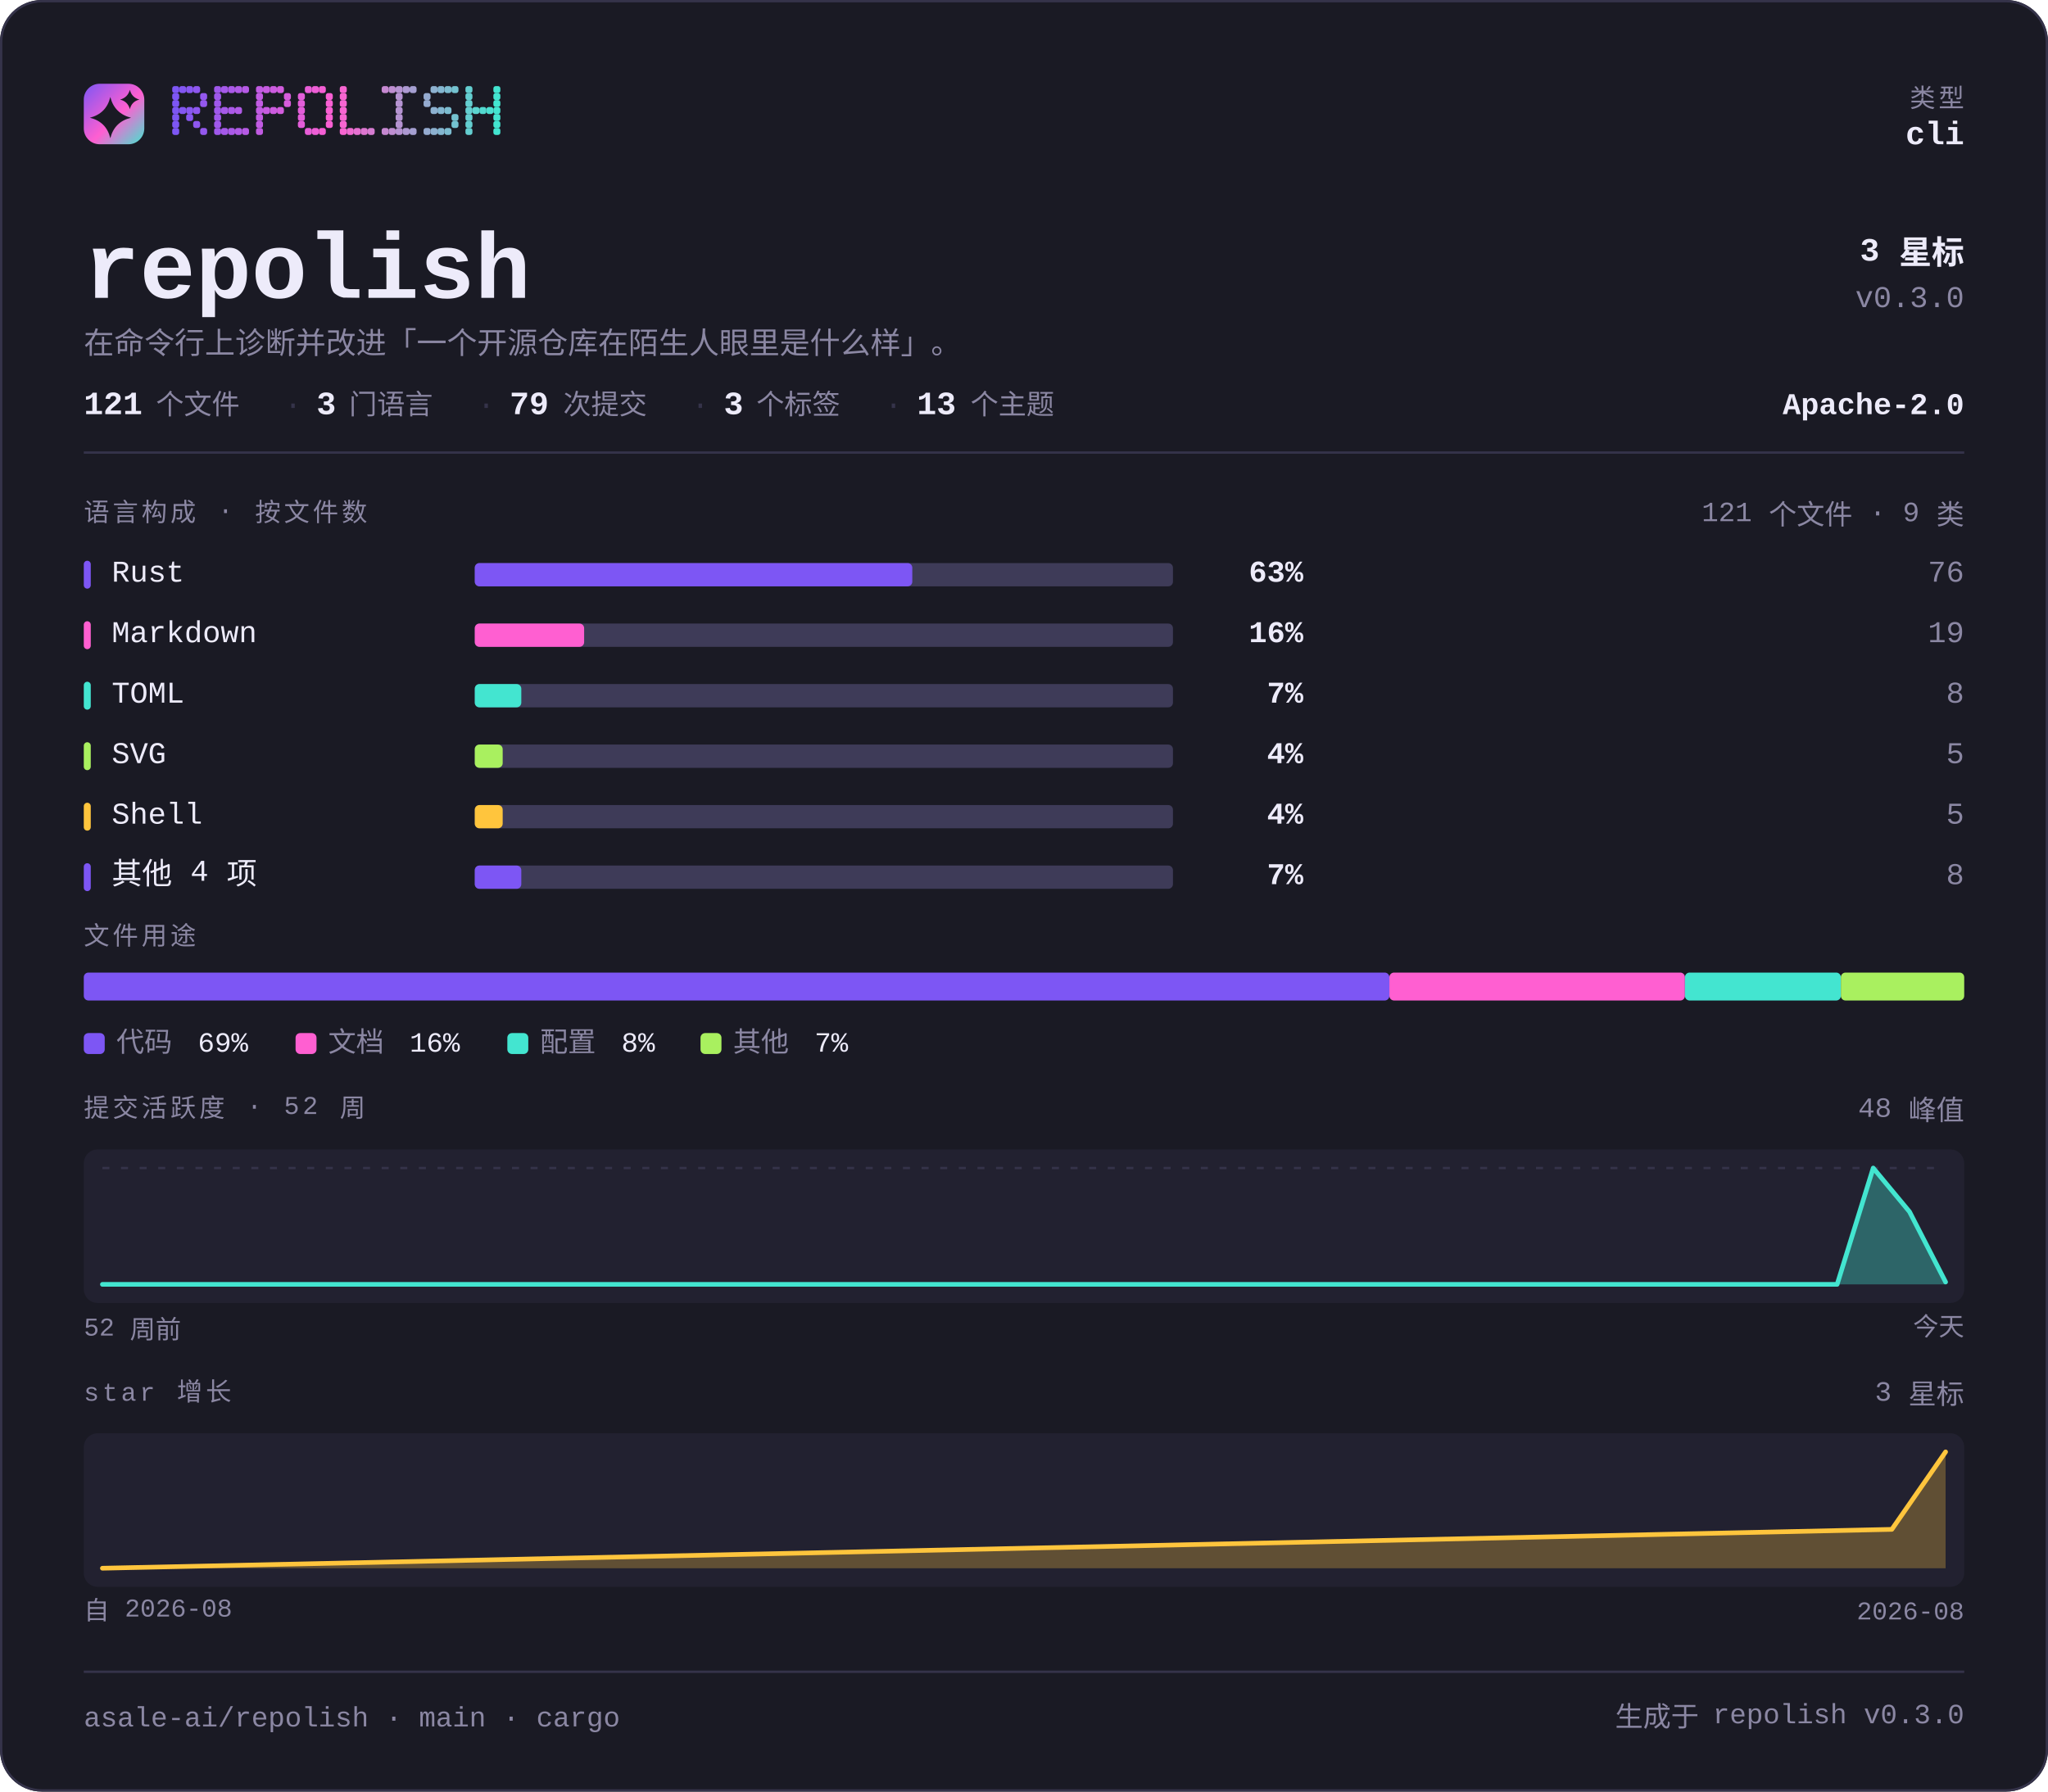
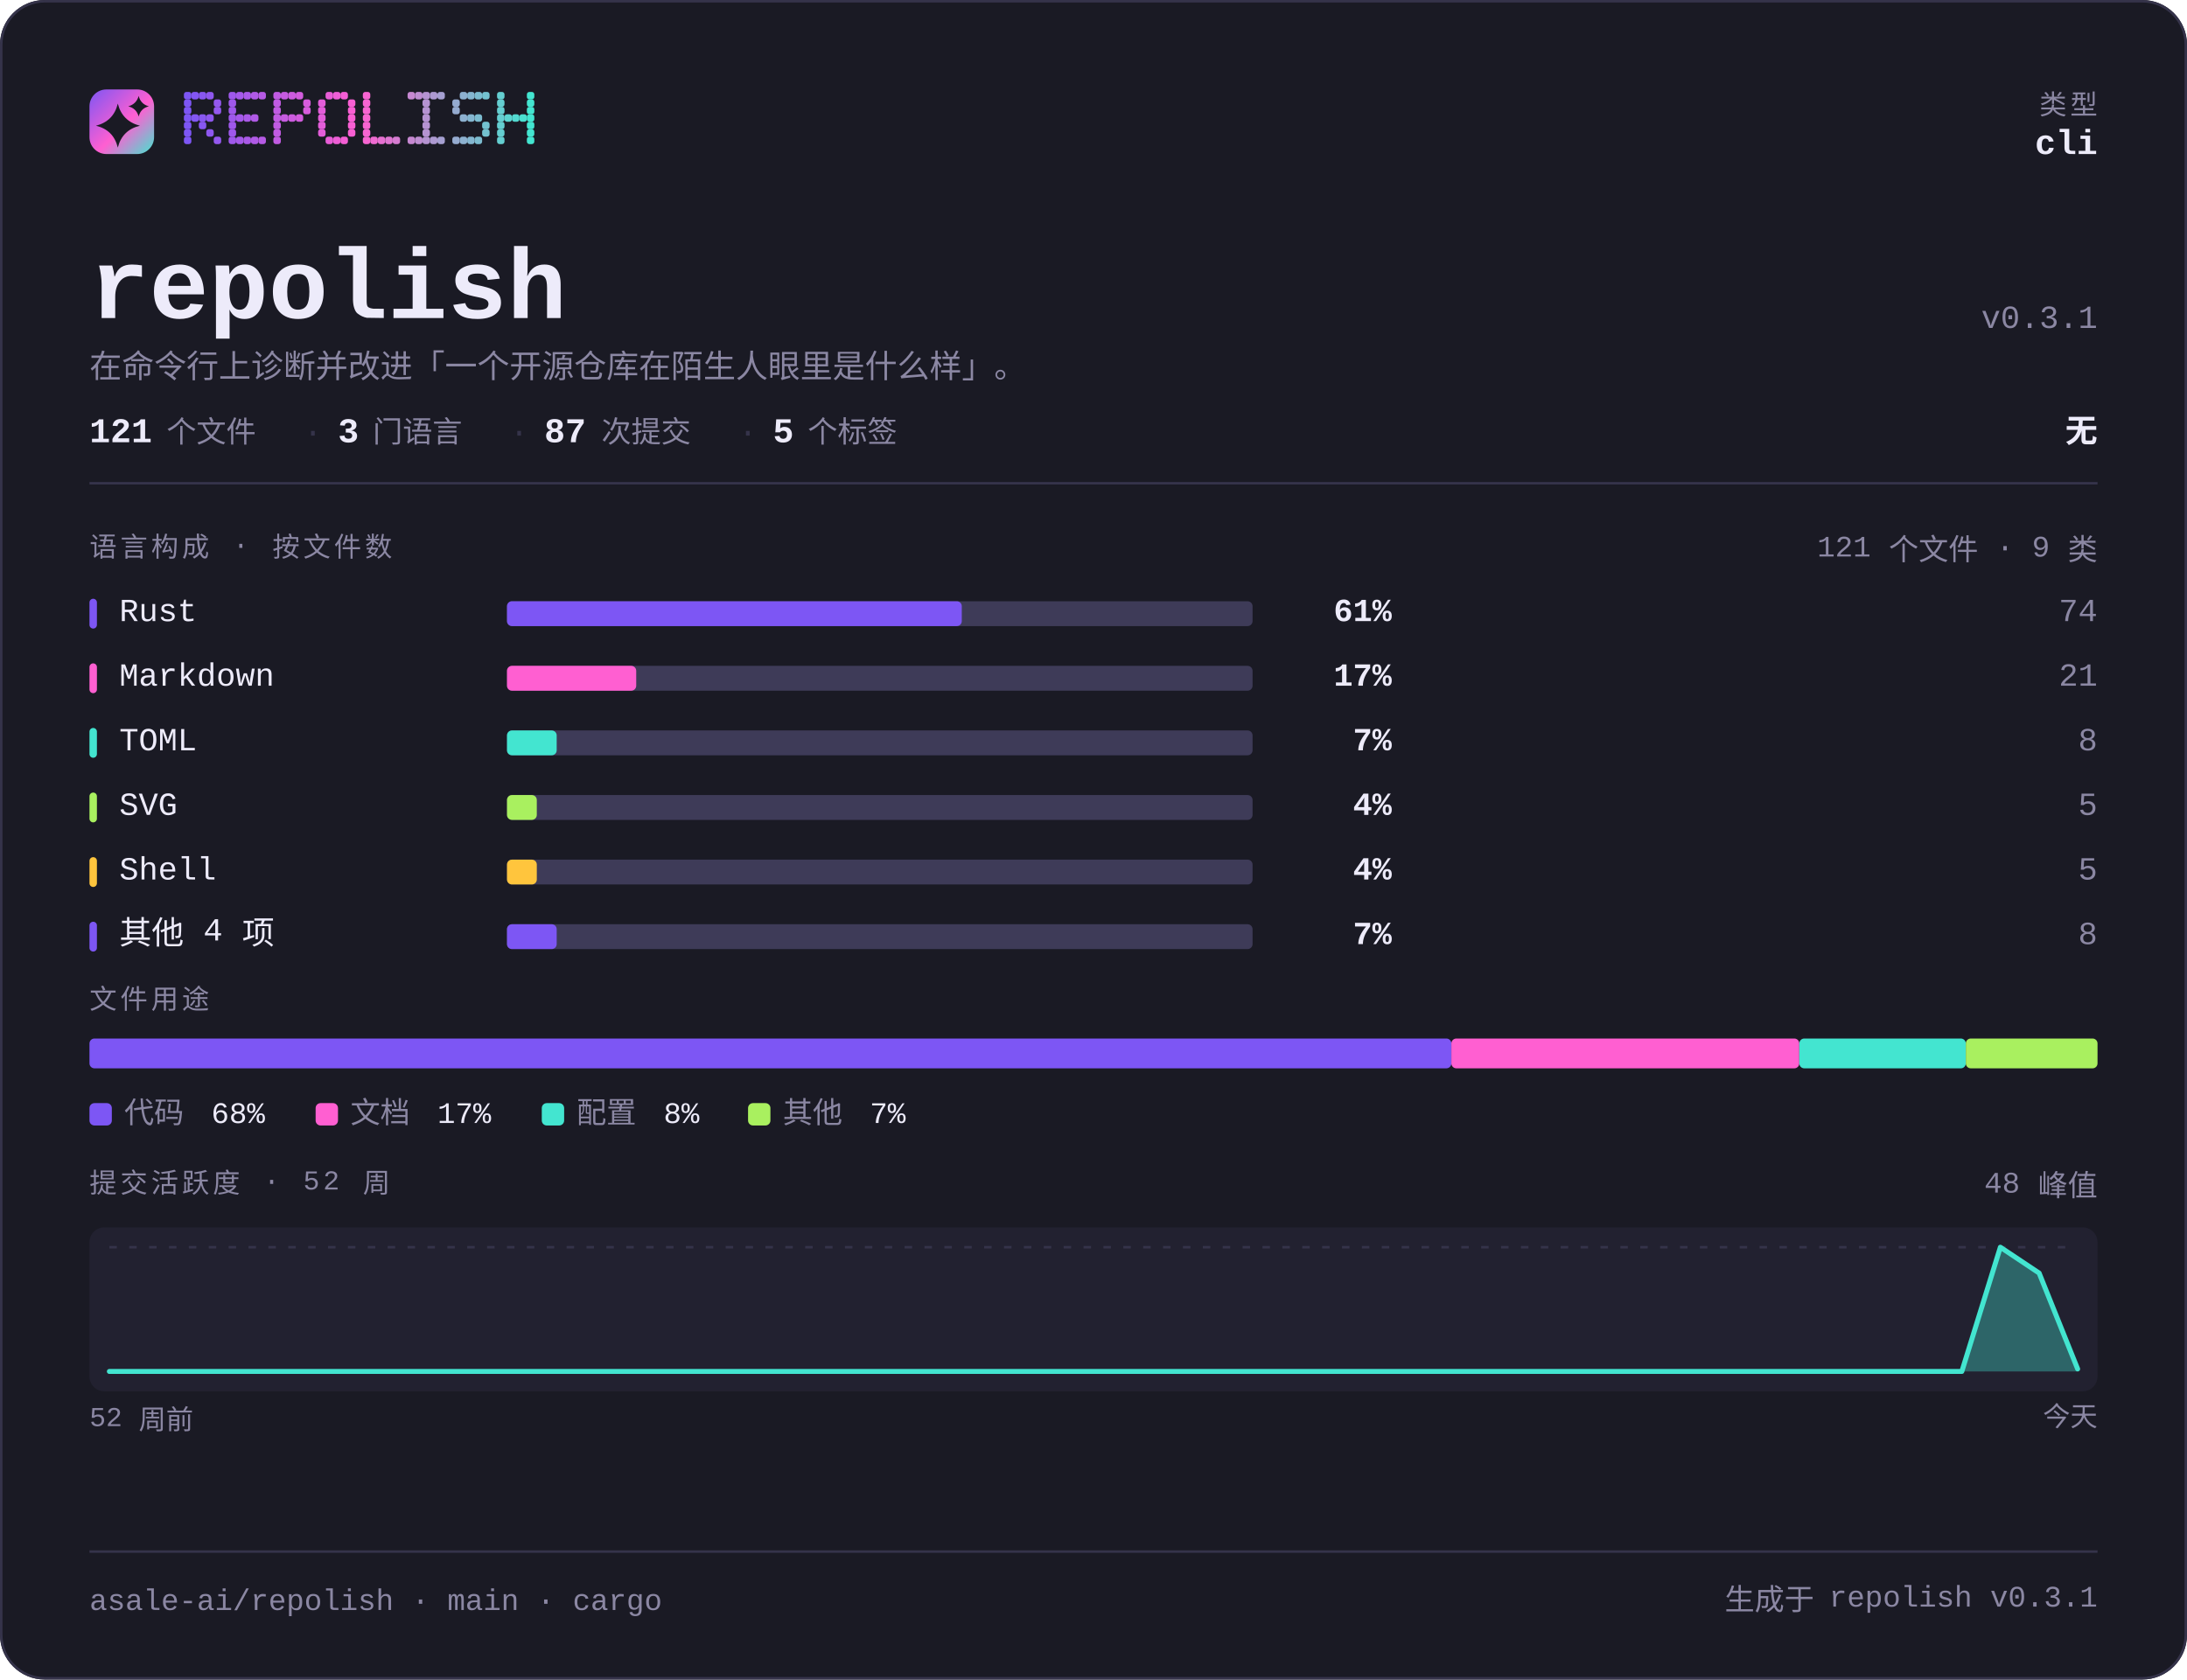
- <svg xmlns="http://www.w3.org/2000/svg" width="880" height="770" viewBox="0 0 880 770" lang="zh-CN" role="img" aria-label="asale-ai/repolish — repository overview">
+ <svg xmlns="http://www.w3.org/2000/svg" width="880" height="676" viewBox="0 0 880 676" lang="zh-CN" role="img" aria-label="asale-ai/repolish — repository overview">
  <defs>
    <linearGradient id="brand" x1="0" y1="0" x2="1" y2="1">
      <stop offset="0" stop-color="#7d56f4" />
      <stop offset="0.55" stop-color="#ff5fd1" />
      <stop offset="1" stop-color="#43e5d0" />
    </linearGradient>
  </defs>
  <style>
    .t { font-family: ui-monospace, SFMono-Regular, "SF Mono", Menlo, Consolas, "Liberation Mono", "Noto Sans Mono CJK SC", "Noto Sans Mono CJK JP", "Microsoft YaHei", "Hiragino Sans", "Yu Gothic", monospace; }
  </style>
-   <rect x="0" y="0" width="880" height="770" rx="18.0" fill="#1a1a24" />
-   <rect x="0.5" y="0.5" width="879" height="769" rx="17.5" fill="none" stroke="#35334a" />
+   <rect x="0" y="0" width="880" height="676" rx="18.0" fill="#1a1a24" />
+   <rect x="0.5" y="0.5" width="879" height="675" rx="17.5" fill="none" stroke="#35334a" />
  <rect x="36" y="36" width="26" height="26" rx="6.8" fill="url(#brand)" />
  <path d="M47.4 41.7Q49.2 48.8 56.3 50.6Q49.2 52.3 47.4 59.4Q45.7 52.3 38.6 50.6Q45.7 48.8 47.4 41.7Z" fill="#1a1a24" />
  <path d="M55.8 38.6Q56.6 41.9 59.9 42.8Q56.6 43.6 55.8 46.9Q54.9 43.6 51.6 42.8Q54.9 41.9 55.8 38.6Z" fill="#1a1a24" />
  <g fill="#7d56f4">
    <rect x="74" y="37" width="3" height="3" rx="1" />
    <rect x="74" y="40" width="3" height="3" rx="1" />
    <rect x="74" y="43" width="3" height="3" rx="1" />
    <rect x="74" y="46" width="3" height="3" rx="1" />
    <rect x="74" y="49" width="3" height="3" rx="1" />
    <rect x="74" y="52" width="3" height="3" rx="1" />
    <rect x="74" y="55" width="3" height="3" rx="1" />
  </g>
  <g fill="#8356f2">
    <rect x="77" y="37" width="3" height="3" rx="1" />
    <rect x="77" y="46" width="3" height="3" rx="1" />
  </g>
  <g fill="#8857f1">
    <rect x="80" y="37" width="3" height="3" rx="1" />
    <rect x="80" y="46" width="3" height="3" rx="1" />
    <rect x="80" y="49" width="3" height="3" rx="1" />
  </g>
  <g fill="#8e57ef">
    <rect x="83" y="37" width="3" height="3" rx="1" />
    <rect x="83" y="46" width="3" height="3" rx="1" />
    <rect x="83" y="52" width="3" height="3" rx="1" />
  </g>
  <g fill="#9458ee">
    <rect x="86" y="40" width="3" height="3" rx="1" />
    <rect x="86" y="43" width="3" height="3" rx="1" />
    <rect x="86" y="55" width="3" height="3" rx="1" />
  </g>
  <g fill="#9f58eb">
    <rect x="92" y="37" width="3" height="3" rx="1" />
    <rect x="92" y="40" width="3" height="3" rx="1" />
    <rect x="92" y="43" width="3" height="3" rx="1" />
    <rect x="92" y="46" width="3" height="3" rx="1" />
    <rect x="92" y="49" width="3" height="3" rx="1" />
    <rect x="92" y="52" width="3" height="3" rx="1" />
    <rect x="92" y="55" width="3" height="3" rx="1" />
  </g>
  <g fill="#a559e9">
    <rect x="95" y="37" width="3" height="3" rx="1" />
    <rect x="95" y="46" width="3" height="3" rx="1" />
    <rect x="95" y="55" width="3" height="3" rx="1" />
  </g>
  <g fill="#aa59e8">
    <rect x="98" y="37" width="3" height="3" rx="1" />
    <rect x="98" y="46" width="3" height="3" rx="1" />
    <rect x="98" y="55" width="3" height="3" rx="1" />
  </g>
  <g fill="#b05ae6">
    <rect x="101" y="37" width="3" height="3" rx="1" />
    <rect x="101" y="46" width="3" height="3" rx="1" />
    <rect x="101" y="55" width="3" height="3" rx="1" />
  </g>
  <g fill="#b65ae5">
    <rect x="104" y="37" width="3" height="3" rx="1" />
    <rect x="104" y="55" width="3" height="3" rx="1" />
  </g>
  <g fill="#c15be2">
    <rect x="110" y="37" width="3" height="3" rx="1" />
    <rect x="110" y="40" width="3" height="3" rx="1" />
    <rect x="110" y="43" width="3" height="3" rx="1" />
    <rect x="110" y="46" width="3" height="3" rx="1" />
    <rect x="110" y="49" width="3" height="3" rx="1" />
    <rect x="110" y="52" width="3" height="3" rx="1" />
    <rect x="110" y="55" width="3" height="3" rx="1" />
  </g>
  <g fill="#c65be0">
    <rect x="113" y="37" width="3" height="3" rx="1" />
    <rect x="113" y="46" width="3" height="3" rx="1" />
  </g>
  <g fill="#cc5bdf">
    <rect x="116" y="37" width="3" height="3" rx="1" />
    <rect x="116" y="46" width="3" height="3" rx="1" />
  </g>
  <g fill="#d25cdd">
    <rect x="119" y="37" width="3" height="3" rx="1" />
    <rect x="119" y="46" width="3" height="3" rx="1" />
  </g>
  <g fill="#d75cdc">
    <rect x="122" y="40" width="3" height="3" rx="1" />
    <rect x="122" y="43" width="3" height="3" rx="1" />
  </g>
  <g fill="#e35dd9">
    <rect x="128" y="40" width="3" height="3" rx="1" />
    <rect x="128" y="43" width="3" height="3" rx="1" />
    <rect x="128" y="46" width="3" height="3" rx="1" />
    <rect x="128" y="49" width="3" height="3" rx="1" />
    <rect x="128" y="52" width="3" height="3" rx="1" />
  </g>
  <g fill="#e85dd7">
    <rect x="131" y="37" width="3" height="3" rx="1" />
    <rect x="131" y="55" width="3" height="3" rx="1" />
  </g>
  <g fill="#ee5ed6">
    <rect x="134" y="37" width="3" height="3" rx="1" />
    <rect x="134" y="55" width="3" height="3" rx="1" />
  </g>
  <g fill="#f45ed4">
    <rect x="137" y="37" width="3" height="3" rx="1" />
    <rect x="137" y="55" width="3" height="3" rx="1" />
  </g>
  <g fill="#f95fd3">
    <rect x="140" y="40" width="3" height="3" rx="1" />
    <rect x="140" y="43" width="3" height="3" rx="1" />
    <rect x="140" y="46" width="3" height="3" rx="1" />
    <rect x="140" y="49" width="3" height="3" rx="1" />
    <rect x="140" y="52" width="3" height="3" rx="1" />
  </g>
  <g fill="#f765d1">
    <rect x="146" y="37" width="3" height="3" rx="1" />
    <rect x="146" y="40" width="3" height="3" rx="1" />
    <rect x="146" y="43" width="3" height="3" rx="1" />
    <rect x="146" y="46" width="3" height="3" rx="1" />
    <rect x="146" y="49" width="3" height="3" rx="1" />
    <rect x="146" y="52" width="3" height="3" rx="1" />
    <rect x="146" y="55" width="3" height="3" rx="1" />
  </g>
  <g fill="#ef6bd1">
    <rect x="149" y="55" width="3" height="3" rx="1" />
  </g>
  <g fill="#e670d1">
    <rect x="152" y="55" width="3" height="3" rx="1" />
  </g>
  <g fill="#de76d1">
    <rect x="155" y="55" width="3" height="3" rx="1" />
  </g>
  <g fill="#d67cd1">
    <rect x="158" y="55" width="3" height="3" rx="1" />
  </g>
  <g fill="#c688d1">
    <rect x="164" y="37" width="3" height="3" rx="1" />
    <rect x="164" y="55" width="3" height="3" rx="1" />
  </g>
  <g fill="#be8ed1">
    <rect x="167" y="37" width="3" height="3" rx="1" />
    <rect x="167" y="55" width="3" height="3" rx="1" />
  </g>
  <g fill="#b593d1">
    <rect x="170" y="37" width="3" height="3" rx="1" />
    <rect x="170" y="40" width="3" height="3" rx="1" />
    <rect x="170" y="43" width="3" height="3" rx="1" />
    <rect x="170" y="46" width="3" height="3" rx="1" />
    <rect x="170" y="49" width="3" height="3" rx="1" />
    <rect x="170" y="52" width="3" height="3" rx="1" />
    <rect x="170" y="55" width="3" height="3" rx="1" />
  </g>
  <g fill="#ad99d1">
    <rect x="173" y="37" width="3" height="3" rx="1" />
    <rect x="173" y="55" width="3" height="3" rx="1" />
  </g>
  <g fill="#a59fd1">
    <rect x="176" y="37" width="3" height="3" rx="1" />
    <rect x="176" y="55" width="3" height="3" rx="1" />
  </g>
  <g fill="#95abd0">
    <rect x="182" y="40" width="3" height="3" rx="1" />
    <rect x="182" y="43" width="3" height="3" rx="1" />
    <rect x="182" y="55" width="3" height="3" rx="1" />
  </g>
  <g fill="#8db1d0">
    <rect x="185" y="37" width="3" height="3" rx="1" />
    <rect x="185" y="46" width="3" height="3" rx="1" />
    <rect x="185" y="55" width="3" height="3" rx="1" />
  </g>
  <g fill="#84b6d0">
    <rect x="188" y="37" width="3" height="3" rx="1" />
    <rect x="188" y="46" width="3" height="3" rx="1" />
    <rect x="188" y="55" width="3" height="3" rx="1" />
  </g>
  <g fill="#7cbcd0">
    <rect x="191" y="37" width="3" height="3" rx="1" />
    <rect x="191" y="46" width="3" height="3" rx="1" />
    <rect x="191" y="55" width="3" height="3" rx="1" />
  </g>
  <g fill="#74c2d0">
    <rect x="194" y="37" width="3" height="3" rx="1" />
    <rect x="194" y="49" width="3" height="3" rx="1" />
    <rect x="194" y="52" width="3" height="3" rx="1" />
  </g>
  <g fill="#64ced0">
    <rect x="200" y="37" width="3" height="3" rx="1" />
    <rect x="200" y="40" width="3" height="3" rx="1" />
    <rect x="200" y="43" width="3" height="3" rx="1" />
    <rect x="200" y="46" width="3" height="3" rx="1" />
    <rect x="200" y="49" width="3" height="3" rx="1" />
    <rect x="200" y="52" width="3" height="3" rx="1" />
    <rect x="200" y="55" width="3" height="3" rx="1" />
  </g>
  <g fill="#5cd4d0">
    <rect x="203" y="46" width="3" height="3" rx="1" />
  </g>
  <g fill="#53d9d0">
    <rect x="206" y="46" width="3" height="3" rx="1" />
  </g>
  <g fill="#4bdfd0">
    <rect x="209" y="46" width="3" height="3" rx="1" />
  </g>
  <g fill="#43e5d0">
    <rect x="212" y="37" width="3" height="3" rx="1" />
    <rect x="212" y="40" width="3" height="3" rx="1" />
    <rect x="212" y="43" width="3" height="3" rx="1" />
    <rect x="212" y="46" width="3" height="3" rx="1" />
    <rect x="212" y="49" width="3" height="3" rx="1" />
    <rect x="212" y="52" width="3" height="3" rx="1" />
    <rect x="212" y="55" width="3" height="3" rx="1" />
  </g>
  <text class="t" x="844" y="46" font-size="11" fill="#8b87a3" text-anchor="end" letter-spacing="1.4">类型</text>
  <text class="t" x="844" y="62" font-size="14" fill="#edebfa" text-anchor="end" font-weight="700">cli</text>
  <text class="t" x="36" y="128" font-size="40" fill="#edebfa" text-anchor="start" font-weight="700">repolish</text>
-   <text class="t" x="844" y="112" font-size="14" fill="#edebfa" text-anchor="end" font-weight="700">3 星标</text>
-   <text class="t" x="844" y="132" font-size="13" fill="#8b87a3" text-anchor="end">v0.3.0</text>
+   <text class="t" x="844" y="132" font-size="13" fill="#8b87a3" text-anchor="end">v0.3.1</text>
  <text class="t" x="36" y="152" font-size="13" fill="#8b87a3" text-anchor="start">在命令行上诊断并改进「一个开源仓库在陌生人眼里是什么样」。</text>
  <text class="t" x="36" y="178" font-size="14" fill="#edebfa" text-anchor="start" font-weight="700">121</text>
  <text class="t" x="67" y="178" font-size="12" fill="#8b87a3" text-anchor="start">个文件</text>
  <text class="t" x="122" y="178" font-size="13" fill="#35334a" text-anchor="start">·</text>
  <text class="t" x="136" y="178" font-size="14" fill="#edebfa" text-anchor="start" font-weight="700">3</text>
  <text class="t" x="150" y="178" font-size="12" fill="#8b87a3" text-anchor="start">门语言</text>
  <text class="t" x="205" y="178" font-size="13" fill="#35334a" text-anchor="start">·</text>
-   <text class="t" x="219" y="178" font-size="14" fill="#edebfa" text-anchor="start" font-weight="700">79</text>
+   <text class="t" x="219" y="178" font-size="14" fill="#edebfa" text-anchor="start" font-weight="700">87</text>
  <text class="t" x="242" y="178" font-size="12" fill="#8b87a3" text-anchor="start">次提交</text>
  <text class="t" x="297" y="178" font-size="13" fill="#35334a" text-anchor="start">·</text>
-   <text class="t" x="311" y="178" font-size="14" fill="#edebfa" text-anchor="start" font-weight="700">3</text>
+   <text class="t" x="311" y="178" font-size="14" fill="#edebfa" text-anchor="start" font-weight="700">5</text>
  <text class="t" x="325" y="178" font-size="12" fill="#8b87a3" text-anchor="start">个标签</text>
-   <text class="t" x="380" y="178" font-size="13" fill="#35334a" text-anchor="start">·</text>
-   <text class="t" x="394" y="178" font-size="14" fill="#edebfa" text-anchor="start" font-weight="700">13</text>
-   <text class="t" x="417" y="178" font-size="12" fill="#8b87a3" text-anchor="start">个主题</text>
-   <text class="t" x="844" y="178" font-size="13" fill="#edebfa" text-anchor="end" font-weight="700">Apache-2.0</text>
+   <text class="t" x="844" y="178" font-size="13" fill="#edebfa" text-anchor="end" font-weight="700">无</text>
  <rect x="36" y="194" width="808" height="1" fill="#35334a" />
  <text class="t" x="36" y="224" font-size="11" fill="#8b87a3" text-anchor="start" letter-spacing="1.4">语言构成 · 按文件数</text>
  <text class="t" x="844" y="224" font-size="12" fill="#8b87a3" text-anchor="end">121 个文件 · 9 类</text>
  <rect x="36" y="241" width="3" height="12" rx="1.5" fill="#7d56f4" />
  <text class="t" x="48" y="250" font-size="13" fill="#edebfa" text-anchor="start">Rust</text>
  <rect x="204" y="242" width="300" height="10" rx="2.0" fill="#3e3b58" />
-   <rect x="204" y="242" width="188" height="10" rx="2.0" fill="#7d56f4" />
-   <text class="t" x="560" y="250" font-size="13" fill="#edebfa" text-anchor="end" font-weight="700">63%</text>
-   <text class="t" x="844" y="250" font-size="13" fill="#8b87a3" text-anchor="end">76</text>
+   <rect x="204" y="242" width="183" height="10" rx="2.0" fill="#7d56f4" />
+   <text class="t" x="560" y="250" font-size="13" fill="#edebfa" text-anchor="end" font-weight="700">61%</text>
+   <text class="t" x="844" y="250" font-size="13" fill="#8b87a3" text-anchor="end">74</text>
  <rect x="36" y="267" width="3" height="12" rx="1.5" fill="#ff5fd1" />
  <text class="t" x="48" y="276" font-size="13" fill="#edebfa" text-anchor="start">Markdown</text>
  <rect x="204" y="268" width="300" height="10" rx="2.0" fill="#3e3b58" />
-   <rect x="204" y="268" width="47" height="10" rx="2.0" fill="#ff5fd1" />
-   <text class="t" x="560" y="276" font-size="13" fill="#edebfa" text-anchor="end" font-weight="700">16%</text>
-   <text class="t" x="844" y="276" font-size="13" fill="#8b87a3" text-anchor="end">19</text>
+   <rect x="204" y="268" width="52" height="10" rx="2.0" fill="#ff5fd1" />
+   <text class="t" x="560" y="276" font-size="13" fill="#edebfa" text-anchor="end" font-weight="700">17%</text>
+   <text class="t" x="844" y="276" font-size="13" fill="#8b87a3" text-anchor="end">21</text>
  <rect x="36" y="293" width="3" height="12" rx="1.5" fill="#43e5d0" />
  <text class="t" x="48" y="302" font-size="13" fill="#edebfa" text-anchor="start">TOML</text>
  <rect x="204" y="294" width="300" height="10" rx="2.0" fill="#3e3b58" />
  <rect x="204" y="294" width="20" height="10" rx="2.0" fill="#43e5d0" />
  <text class="t" x="560" y="302" font-size="13" fill="#edebfa" text-anchor="end" font-weight="700">7%</text>
  <text class="t" x="844" y="302" font-size="13" fill="#8b87a3" text-anchor="end">8</text>
  <rect x="36" y="319" width="3" height="12" rx="1.5" fill="#a9f05f" />
  <text class="t" x="48" y="328" font-size="13" fill="#edebfa" text-anchor="start">SVG</text>
  <rect x="204" y="320" width="300" height="10" rx="2.0" fill="#3e3b58" />
  <rect x="204" y="320" width="12" height="10" rx="2.0" fill="#a9f05f" />
  <text class="t" x="560" y="328" font-size="13" fill="#edebfa" text-anchor="end" font-weight="700">4%</text>
  <text class="t" x="844" y="328" font-size="13" fill="#8b87a3" text-anchor="end">5</text>
  <rect x="36" y="345" width="3" height="12" rx="1.5" fill="#ffc53d" />
  <text class="t" x="48" y="354" font-size="13" fill="#edebfa" text-anchor="start">Shell</text>
  <rect x="204" y="346" width="300" height="10" rx="2.0" fill="#3e3b58" />
  <rect x="204" y="346" width="12" height="10" rx="2.0" fill="#ffc53d" />
  <text class="t" x="560" y="354" font-size="13" fill="#edebfa" text-anchor="end" font-weight="700">4%</text>
  <text class="t" x="844" y="354" font-size="13" fill="#8b87a3" text-anchor="end">5</text>
  <rect x="36" y="371" width="3" height="12" rx="1.5" fill="#7d56f4" />
  <text class="t" x="48" y="380" font-size="13" fill="#edebfa" text-anchor="start">其他 4 项</text>
  <rect x="204" y="372" width="300" height="10" rx="2.0" fill="#3e3b58" />
  <rect x="204" y="372" width="20" height="10" rx="2.0" fill="#7d56f4" />
  <text class="t" x="560" y="380" font-size="13" fill="#edebfa" text-anchor="end" font-weight="700">7%</text>
  <text class="t" x="844" y="380" font-size="13" fill="#8b87a3" text-anchor="end">8</text>
  <text class="t" x="36" y="406" font-size="11" fill="#8b87a3" text-anchor="start" letter-spacing="1.4">文件用途</text>
-   <rect x="36" y="418" width="561" height="12" rx="2.0" fill="#7d56f4" />
-   <rect x="597" y="418" width="127" height="12" rx="2.0" fill="#ff5fd1" />
+   <rect x="36" y="418" width="548" height="12" rx="2.0" fill="#7d56f4" />
+   <rect x="584" y="418" width="140" height="12" rx="2.0" fill="#ff5fd1" />
  <rect x="724" y="418" width="67" height="12" rx="2.0" fill="#43e5d0" />
  <rect x="791" y="418" width="53" height="12" rx="2.0" fill="#a9f05f" />
  <rect x="36" y="444" width="9" height="9" rx="2.0" fill="#7d56f4" />
  <text class="t" x="50" y="452" font-size="12" fill="#8b87a3" text-anchor="start">代码</text>
-   <text class="t" x="85" y="452" font-size="12" fill="#edebfa" text-anchor="start">69%</text>
+   <text class="t" x="85" y="452" font-size="12" fill="#edebfa" text-anchor="start">68%</text>
  <rect x="127" y="444" width="9" height="9" rx="2.0" fill="#ff5fd1" />
  <text class="t" x="141" y="452" font-size="12" fill="#8b87a3" text-anchor="start">文档</text>
-   <text class="t" x="176" y="452" font-size="12" fill="#edebfa" text-anchor="start">16%</text>
+   <text class="t" x="176" y="452" font-size="12" fill="#edebfa" text-anchor="start">17%</text>
  <rect x="218" y="444" width="9" height="9" rx="2.0" fill="#43e5d0" />
  <text class="t" x="232" y="452" font-size="12" fill="#8b87a3" text-anchor="start">配置</text>
  <text class="t" x="267" y="452" font-size="12" fill="#edebfa" text-anchor="start">8%</text>
  <rect x="301" y="444" width="9" height="9" rx="2.0" fill="#a9f05f" />
  <text class="t" x="315" y="452" font-size="12" fill="#8b87a3" text-anchor="start">其他</text>
  <text class="t" x="350" y="452" font-size="12" fill="#edebfa" text-anchor="start">7%</text>
  <text class="t" x="36" y="480" font-size="11" fill="#8b87a3" text-anchor="start" letter-spacing="1.4">提交活跃度 · 52 周</text>
  <text class="t" x="844" y="480" font-size="12" fill="#8b87a3" text-anchor="end">48 峰值</text>
  <rect x="36" y="494" width="808" height="66" rx="6.0" fill="#222130" />
  <line x1="44" y1="502" x2="836" y2="502" stroke="#35334a" stroke-width="1" stroke-dasharray="3 5" />
-   <path d="M44.0 552.0 L59.5 552.0 L75.1 552.0 L90.6 552.0 L106.1 552.0 L121.6 552.0 L137.2 552.0 L152.7 552.0 L168.2 552.0 L183.8 552.0 L199.3 552.0 L214.8 552.0 L230.4 552.0 L245.9 552.0 L261.4 552.0 L276.9 552.0 L292.5 552.0 L308.0 552.0 L323.5 552.0 L339.1 552.0 L354.6 552.0 L370.1 552.0 L385.6 552.0 L401.2 552.0 L416.7 552.0 L432.2 552.0 L447.8 552.0 L463.3 552.0 L478.8 552.0 L494.4 552.0 L509.9 552.0 L525.4 552.0 L540.9 552.0 L556.5 552.0 L572.0 552.0 L587.5 552.0 L603.1 552.0 L618.6 552.0 L634.1 552.0 L649.6 552.0 L665.2 552.0 L680.7 552.0 L696.2 552.0 L711.8 552.0 L727.3 552.0 L742.8 552.0 L758.4 552.0 L773.9 552.0 L789.4 552.0 L804.9 502.0 L820.5 520.8 L836.0 551.0 L836.0 552 L44 552 Z" fill="#43e5d0" fill-opacity="0.35" />
-   <path d="M44.0 552.0 L59.5 552.0 L75.1 552.0 L90.6 552.0 L106.1 552.0 L121.6 552.0 L137.2 552.0 L152.7 552.0 L168.2 552.0 L183.8 552.0 L199.3 552.0 L214.8 552.0 L230.4 552.0 L245.9 552.0 L261.4 552.0 L276.9 552.0 L292.5 552.0 L308.0 552.0 L323.5 552.0 L339.1 552.0 L354.6 552.0 L370.1 552.0 L385.6 552.0 L401.2 552.0 L416.7 552.0 L432.2 552.0 L447.8 552.0 L463.3 552.0 L478.8 552.0 L494.4 552.0 L509.9 552.0 L525.4 552.0 L540.9 552.0 L556.5 552.0 L572.0 552.0 L587.5 552.0 L603.1 552.0 L618.6 552.0 L634.1 552.0 L649.6 552.0 L665.2 552.0 L680.7 552.0 L696.2 552.0 L711.8 552.0 L727.3 552.0 L742.8 552.0 L758.4 552.0 L773.9 552.0 L789.4 552.0 L804.9 502.0 L820.5 520.8 L836.0 551.0" fill="none" stroke="#43e5d0" stroke-width="2" stroke-linejoin="round" stroke-linecap="round" />
+   <path d="M44.0 552.0 L59.5 552.0 L75.1 552.0 L90.6 552.0 L106.1 552.0 L121.6 552.0 L137.2 552.0 L152.7 552.0 L168.2 552.0 L183.8 552.0 L199.3 552.0 L214.8 552.0 L230.4 552.0 L245.9 552.0 L261.4 552.0 L276.9 552.0 L292.5 552.0 L308.0 552.0 L323.5 552.0 L339.1 552.0 L354.6 552.0 L370.1 552.0 L385.6 552.0 L401.2 552.0 L416.7 552.0 L432.2 552.0 L447.8 552.0 L463.3 552.0 L478.8 552.0 L494.4 552.0 L509.9 552.0 L525.4 552.0 L540.9 552.0 L556.5 552.0 L572.0 552.0 L587.5 552.0 L603.1 552.0 L618.6 552.0 L634.1 552.0 L649.6 552.0 L665.2 552.0 L680.7 552.0 L696.2 552.0 L711.8 552.0 L727.3 552.0 L742.8 552.0 L758.4 552.0 L773.9 552.0 L789.4 552.0 L804.9 502.0 L820.5 512.4 L836.0 551.0 L836.0 552 L44 552 Z" fill="#43e5d0" fill-opacity="0.35" />
+   <path d="M44.0 552.0 L59.5 552.0 L75.1 552.0 L90.6 552.0 L106.1 552.0 L121.6 552.0 L137.2 552.0 L152.7 552.0 L168.2 552.0 L183.8 552.0 L199.3 552.0 L214.8 552.0 L230.4 552.0 L245.9 552.0 L261.4 552.0 L276.9 552.0 L292.5 552.0 L308.0 552.0 L323.5 552.0 L339.1 552.0 L354.6 552.0 L370.1 552.0 L385.6 552.0 L401.2 552.0 L416.7 552.0 L432.2 552.0 L447.8 552.0 L463.3 552.0 L478.8 552.0 L494.4 552.0 L509.9 552.0 L525.4 552.0 L540.9 552.0 L556.5 552.0 L572.0 552.0 L587.5 552.0 L603.1 552.0 L618.6 552.0 L634.1 552.0 L649.6 552.0 L665.2 552.0 L680.7 552.0 L696.2 552.0 L711.8 552.0 L727.3 552.0 L742.8 552.0 L758.4 552.0 L773.9 552.0 L789.4 552.0 L804.9 502.0 L820.5 512.4 L836.0 551.0" fill="none" stroke="#43e5d0" stroke-width="2" stroke-linejoin="round" stroke-linecap="round" />
  <text class="t" x="36" y="574" font-size="11" fill="#8b87a3" text-anchor="start">52 周前</text>
  <text class="t" x="844" y="574" font-size="11" fill="#8b87a3" text-anchor="end">今天</text>
-   <text class="t" x="36" y="602" font-size="11" fill="#8b87a3" text-anchor="start" letter-spacing="1.4">star 增长</text>
-   <text class="t" x="844" y="602" font-size="12" fill="#8b87a3" text-anchor="end">3 星标</text>
-   <rect x="36" y="616" width="808" height="66" rx="6.0" fill="#222130" />
-   <path d="M44.0 674.0 L812.9 657.3 L836.0 624.0 L836.0 674 L44.0 674 Z" fill="#ffc53d" fill-opacity="0.28" />
-   <path d="M44.0 674.0 L812.9 657.3 L836.0 624.0" fill="none" stroke="#ffc53d" stroke-width="2" stroke-linejoin="round" stroke-linecap="round" />
-   <text class="t" x="36" y="696" font-size="11" fill="#8b87a3" text-anchor="start">自 2026-08</text>
-   <text class="t" x="844" y="696" font-size="11" fill="#8b87a3" text-anchor="end">2026-08</text>
-   <rect x="36" y="718" width="808" height="1" fill="#35334a" />
-   <text class="t" x="36" y="742" font-size="12" fill="#8b87a3" text-anchor="start">asale-ai/repolish · main · cargo</text>
-   <text class="t" x="844" y="742" font-size="12" fill="#8b87a3" text-anchor="end">生成于 repolish v0.3.0</text>
+   <rect x="36" y="624" width="808" height="1" fill="#35334a" />
+   <text class="t" x="36" y="648" font-size="12" fill="#8b87a3" text-anchor="start">asale-ai/repolish · main · cargo</text>
+   <text class="t" x="844" y="648" font-size="12" fill="#8b87a3" text-anchor="end">生成于 repolish v0.3.1</text>
</svg>
